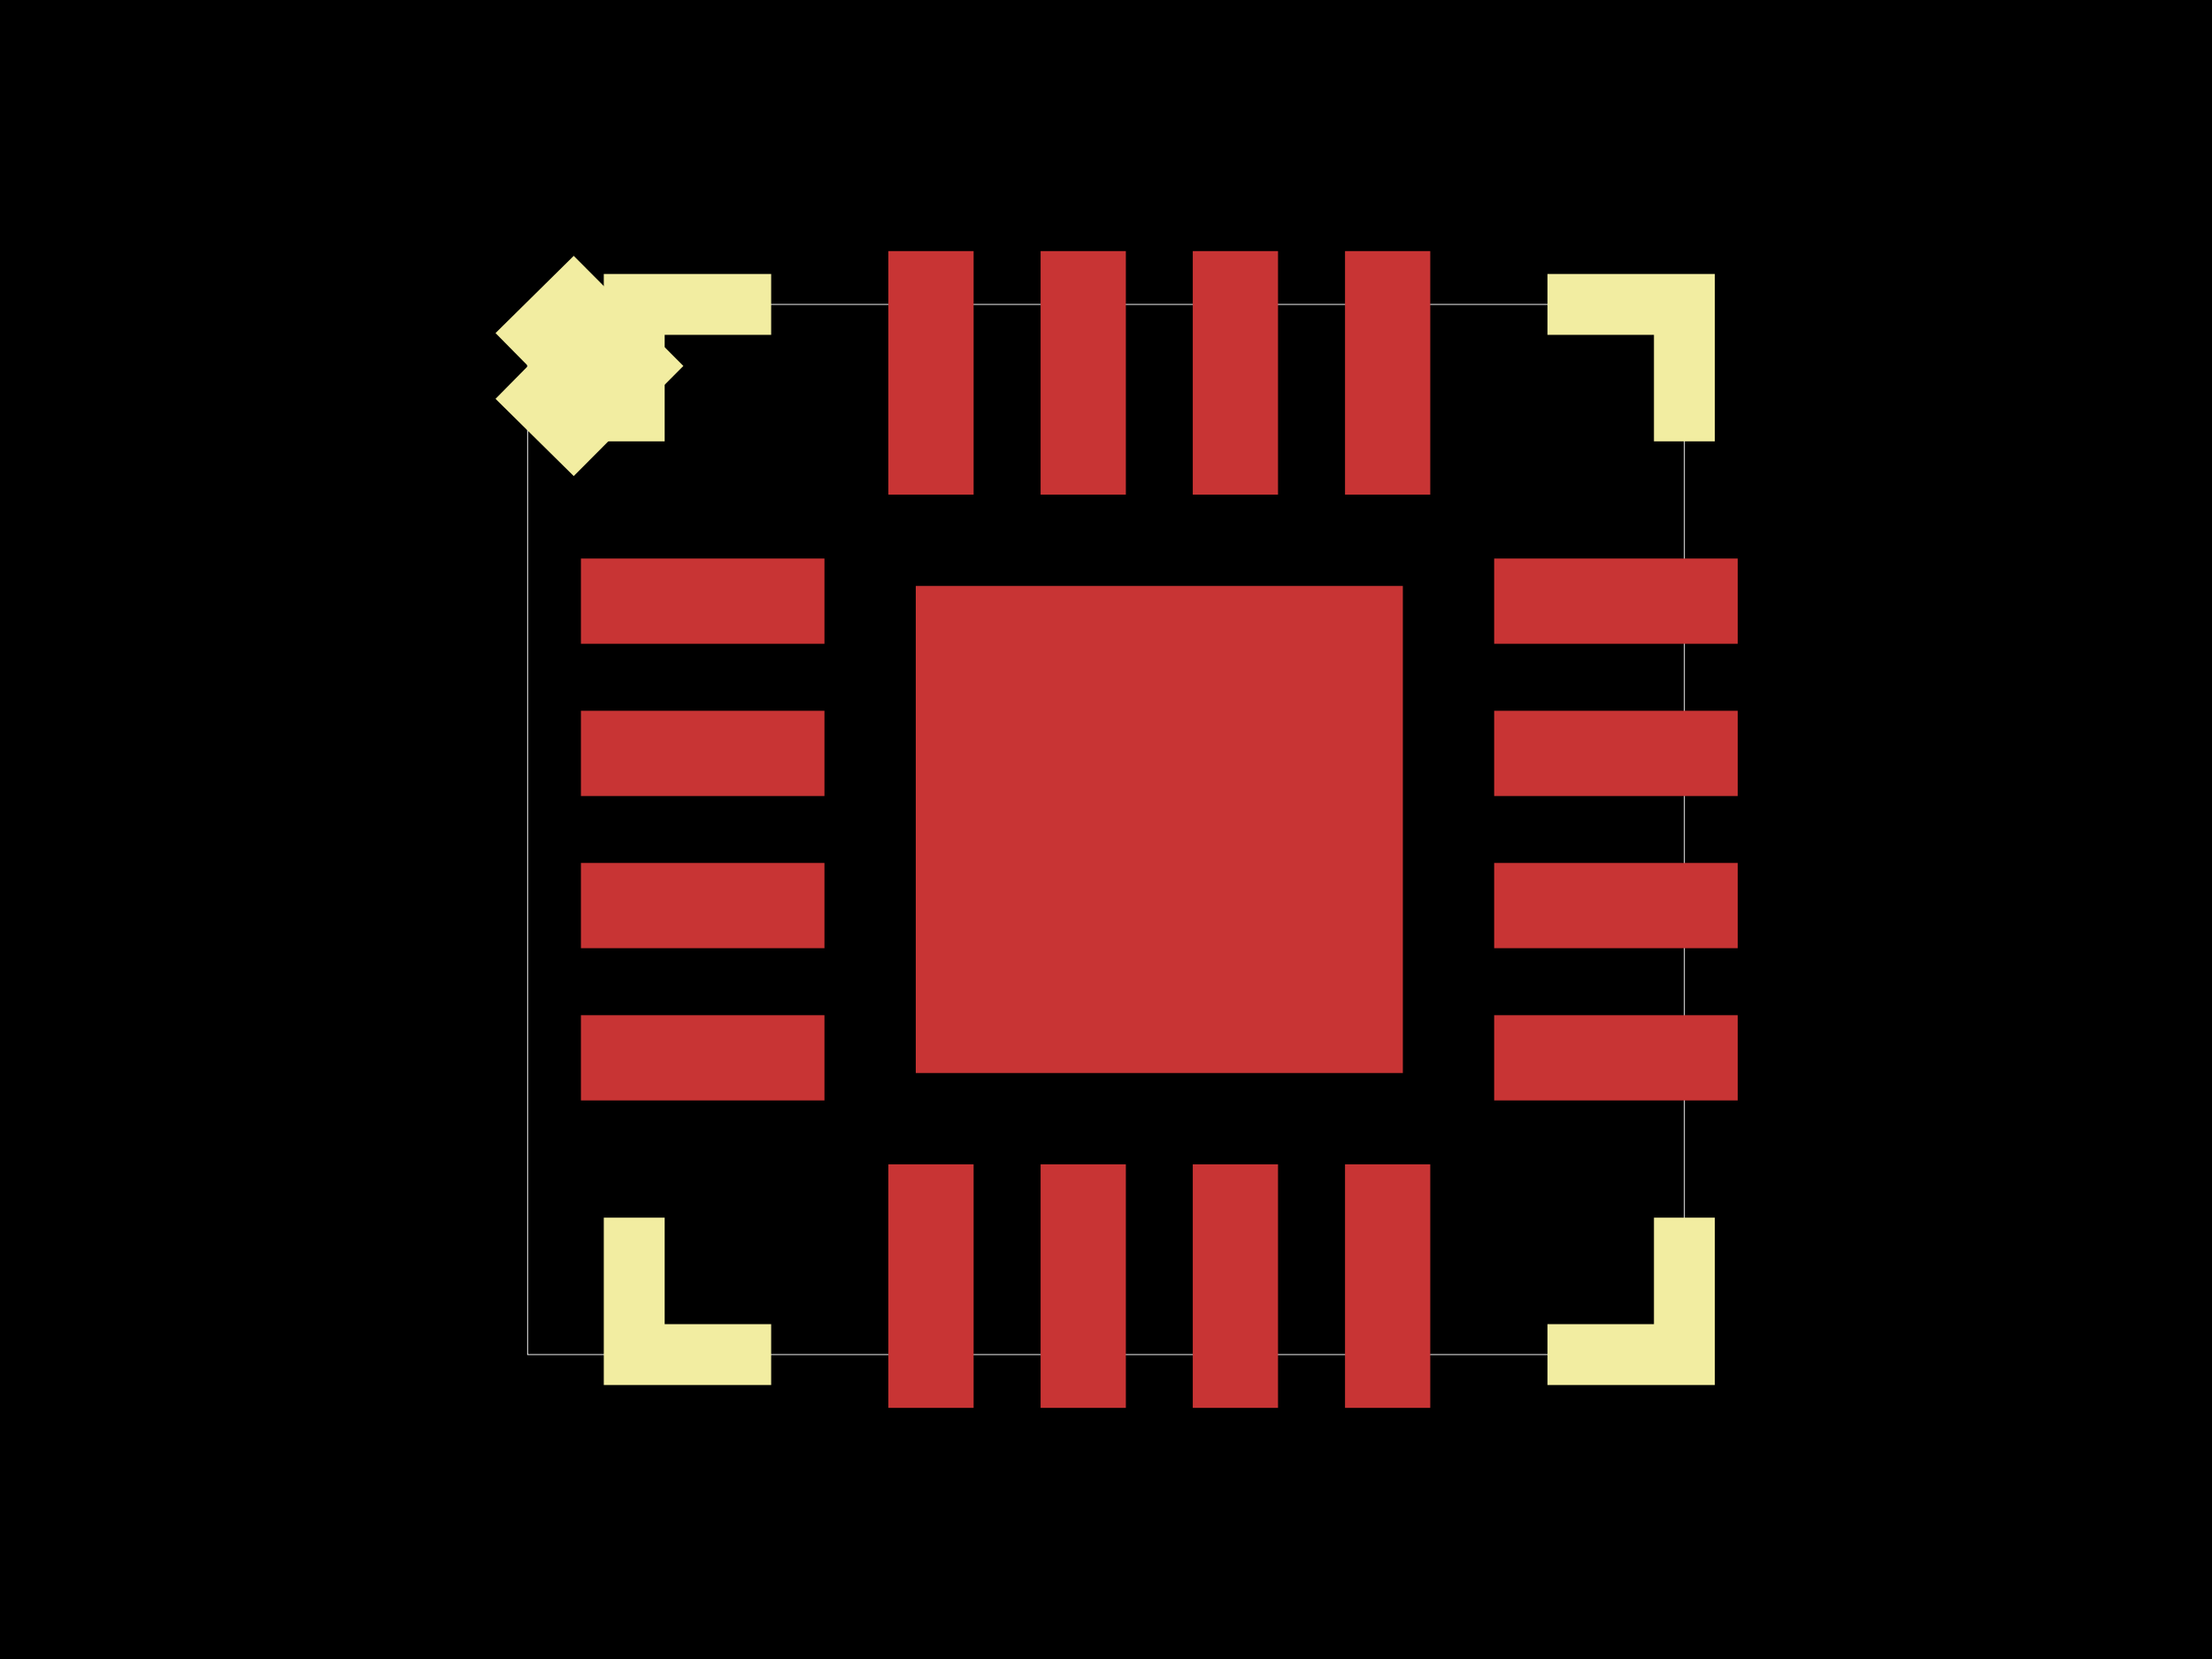
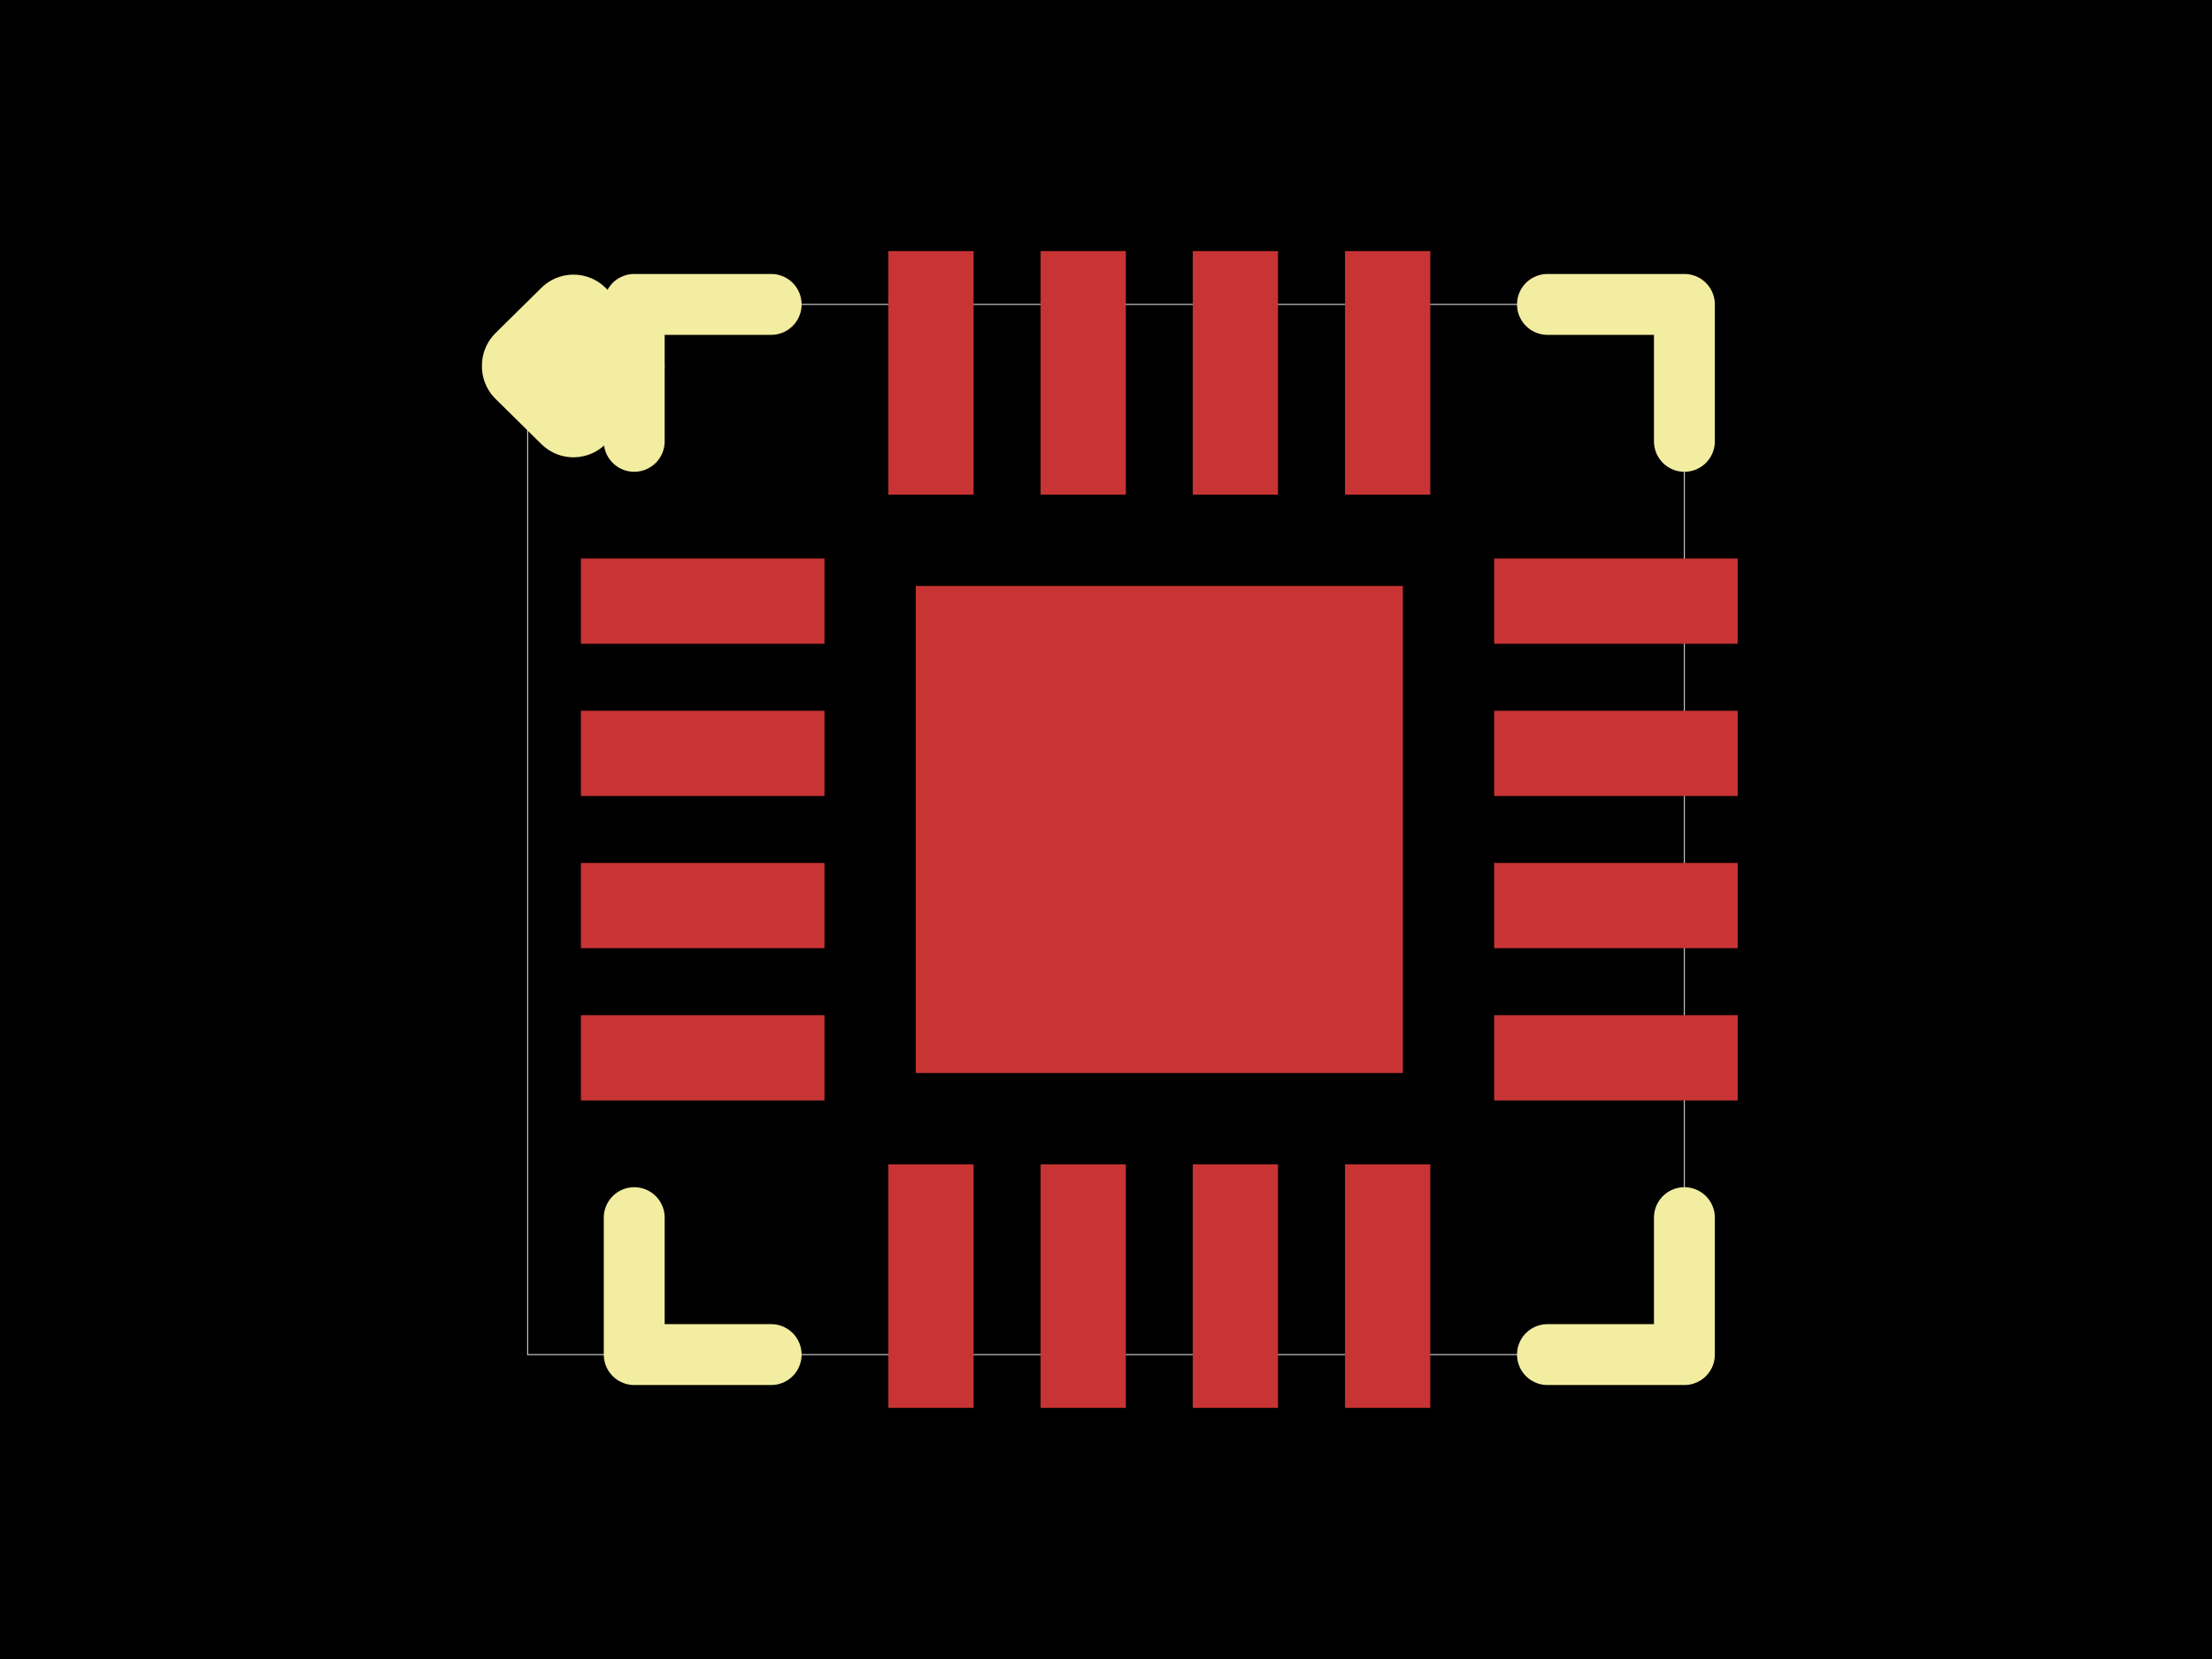
<svg xmlns="http://www.w3.org/2000/svg" width="800" height="600">
-   <style>
-               .boundary { fill: #000; }
-               .pcb-board { fill: none; }
-               .pcb-trace { fill: none; }
-               .pcb-hole-outer { fill: rgb(200, 52, 52); }
-               .pcb-hole-inner { fill: rgb(255, 38, 226); }
-               .pcb-pad { }
-               .pcb-boundary { fill: none; stroke: #fff; stroke-width: 0.3; }
-               .pcb-silkscreen { fill: none; }
-               .pcb-silkscreen-top { stroke: #f2eda1; }
-               .pcb-silkscreen-bottom { stroke: #f2eda1; }
-               .pcb-silkscreen-text { fill: #f2eda1; }
-             </style>
-   <rect class="boundary" x="0" y="0" width="800" height="600" />
-   <rect class="pcb-boundary" x="190.814" y="110.095" width="418.372" height="379.81" />
-   <g transform="translate(419.2813, 299.9944) rotate(0) scale(1, -1)">
-     <rect class="pcb-component" x="0" y="0" width="0" height="0" />
-     <rect class="pcb-component-outline" x="0" y="0" width="0" height="0" />
-   </g>
-   <rect class="pcb-pad" fill="rgb(200, 52, 52)" x="210.101" y="202.002" width="88.076" height="30.828" />
-   <rect class="pcb-pad" fill="rgb(200, 52, 52)" x="210.101" y="257.064" width="88.076" height="30.828" />
-   <rect class="pcb-pad" fill="rgb(200, 52, 52)" x="210.101" y="312.097" width="88.076" height="30.828" />
-   <rect class="pcb-pad" fill="rgb(200, 52, 52)" x="210.101" y="367.159" width="88.076" height="30.828" />
-   <rect class="pcb-pad" fill="rgb(200, 52, 52)" x="321.289" y="421.099" width="30.828" height="88.076" />
-   <rect class="pcb-pad" fill="rgb(200, 52, 52)" x="376.351" y="421.099" width="30.828" height="88.076" />
-   <rect class="pcb-pad" fill="rgb(200, 52, 52)" x="431.384" y="421.099" width="30.828" height="88.076" />
-   <rect class="pcb-pad" fill="rgb(200, 52, 52)" x="486.446" y="421.099" width="30.828" height="88.076" />
-   <rect class="pcb-pad" fill="rgb(200, 52, 52)" x="540.386" y="367.159" width="88.076" height="30.828" />
-   <rect class="pcb-pad" fill="rgb(200, 52, 52)" x="540.386" y="312.097" width="88.076" height="30.828" />
-   <rect class="pcb-pad" fill="rgb(200, 52, 52)" x="540.386" y="257.064" width="88.076" height="30.828" />
-   <rect class="pcb-pad" fill="rgb(200, 52, 52)" x="540.386" y="202.002" width="88.076" height="30.828" />
-   <rect class="pcb-pad" fill="rgb(200, 52, 52)" x="486.446" y="90.814" width="30.828" height="88.076" />
-   <rect class="pcb-pad" fill="rgb(200, 52, 52)" x="431.384" y="90.814" width="30.828" height="88.076" />
-   <rect class="pcb-pad" fill="rgb(200, 52, 52)" x="376.351" y="90.814" width="30.828" height="88.076" />
-   <rect class="pcb-pad" fill="rgb(200, 52, 52)" x="321.289" y="90.814" width="30.828" height="88.076" />
-   <rect class="pcb-pad" fill="rgb(200, 52, 52)" x="331.205" y="211.918" width="176.152" height="176.152" />
-   <path class="pcb-silkscreen pcb-silkscreen-top" d="M 229.377 159.62 L 229.377 110.095 L 278.901 110.095" stroke-width="22.019" data-pcb-component-id="pcb_component_1" data-pcb-silkscreen-path-id="pcb_silkscreen_path_38" />
-   <path class="pcb-silkscreen pcb-silkscreen-top" d="M 559.662 110.095 L 609.186 110.095 L 609.186 159.62" stroke-width="22.019" data-pcb-component-id="pcb_component_1" data-pcb-silkscreen-path-id="pcb_silkscreen_path_39" />
-   <path class="pcb-silkscreen pcb-silkscreen-top" d="M 559.662 489.905 L 609.186 489.905 L 609.186 440.38" stroke-width="22.019" data-pcb-component-id="pcb_component_1" data-pcb-silkscreen-path-id="pcb_silkscreen_path_40" />
-   <path class="pcb-silkscreen pcb-silkscreen-top" d="M 278.901 489.905 L 229.377 489.905 L 229.377 440.38" stroke-width="22.019" data-pcb-component-id="pcb_component_1" data-pcb-silkscreen-path-id="pcb_silkscreen_path_41" />
-   <path class="pcb-silkscreen pcb-silkscreen-top" d="M 190.814 132.215 L 207.399 115.839 L 223.845 132.355 L 207.399 148.87 L 190.814 132.495" stroke-width="33.028" data-pcb-component-id="pcb_component_1" data-pcb-silkscreen-path-id="pcb_silkscreen_arc_42" />
+   <style />
+   <rect class="boundary" x="0" y="0" fill="#000" width="800" height="600" />
+   <rect class="pcb-boundary" fill="none" stroke="#fff" stroke-width="0.3" x="190.814" y="110.095" width="418.372" height="379.81" />
+   <rect class="pcb-pad" fill="rgb(200, 52, 52)" x="210.101" y="202.002" width="88.076" height="30.828" data-layer="top" />
+   <rect class="pcb-pad" fill="rgb(200, 52, 52)" x="210.101" y="257.064" width="88.076" height="30.828" data-layer="top" />
+   <rect class="pcb-pad" fill="rgb(200, 52, 52)" x="210.101" y="312.097" width="88.076" height="30.828" data-layer="top" />
+   <rect class="pcb-pad" fill="rgb(200, 52, 52)" x="210.101" y="367.159" width="88.076" height="30.828" data-layer="top" />
+   <rect class="pcb-pad" fill="rgb(200, 52, 52)" x="321.289" y="421.099" width="30.828" height="88.076" data-layer="top" />
+   <rect class="pcb-pad" fill="rgb(200, 52, 52)" x="376.351" y="421.099" width="30.828" height="88.076" data-layer="top" />
+   <rect class="pcb-pad" fill="rgb(200, 52, 52)" x="431.384" y="421.099" width="30.828" height="88.076" data-layer="top" />
+   <rect class="pcb-pad" fill="rgb(200, 52, 52)" x="486.446" y="421.099" width="30.828" height="88.076" data-layer="top" />
+   <rect class="pcb-pad" fill="rgb(200, 52, 52)" x="540.386" y="367.159" width="88.076" height="30.828" data-layer="top" />
+   <rect class="pcb-pad" fill="rgb(200, 52, 52)" x="540.386" y="312.097" width="88.076" height="30.828" data-layer="top" />
+   <rect class="pcb-pad" fill="rgb(200, 52, 52)" x="540.386" y="257.064" width="88.076" height="30.828" data-layer="top" />
+   <rect class="pcb-pad" fill="rgb(200, 52, 52)" x="540.386" y="202.002" width="88.076" height="30.828" data-layer="top" />
+   <rect class="pcb-pad" fill="rgb(200, 52, 52)" x="486.446" y="90.814" width="30.828" height="88.076" data-layer="top" />
+   <rect class="pcb-pad" fill="rgb(200, 52, 52)" x="431.384" y="90.814" width="30.828" height="88.076" data-layer="top" />
+   <rect class="pcb-pad" fill="rgb(200, 52, 52)" x="376.351" y="90.814" width="30.828" height="88.076" data-layer="top" />
+   <rect class="pcb-pad" fill="rgb(200, 52, 52)" x="321.289" y="90.814" width="30.828" height="88.076" data-layer="top" />
+   <rect class="pcb-pad" fill="rgb(200, 52, 52)" x="331.205" y="211.918" width="176.152" height="176.152" data-layer="top" />
+   <path class="pcb-silkscreen pcb-silkscreen-top" d="M 229.377 159.62 L 229.377 110.095 L 278.901 110.095" fill="none" stroke="#f2eda1" stroke-width="22.019" stroke-linecap="round" stroke-linejoin="round" data-pcb-component-id="pcb_component_1" data-pcb-silkscreen-path-id="pcb_silkscreen_path_38" />
+   <path class="pcb-silkscreen pcb-silkscreen-top" d="M 559.662 110.095 L 609.186 110.095 L 609.186 159.62" fill="none" stroke="#f2eda1" stroke-width="22.019" stroke-linecap="round" stroke-linejoin="round" data-pcb-component-id="pcb_component_1" data-pcb-silkscreen-path-id="pcb_silkscreen_path_39" />
+   <path class="pcb-silkscreen pcb-silkscreen-top" d="M 559.662 489.905 L 609.186 489.905 L 609.186 440.38" fill="none" stroke="#f2eda1" stroke-width="22.019" stroke-linecap="round" stroke-linejoin="round" data-pcb-component-id="pcb_component_1" data-pcb-silkscreen-path-id="pcb_silkscreen_path_40" />
+   <path class="pcb-silkscreen pcb-silkscreen-top" d="M 278.901 489.905 L 229.377 489.905 L 229.377 440.38" fill="none" stroke="#f2eda1" stroke-width="22.019" stroke-linecap="round" stroke-linejoin="round" data-pcb-component-id="pcb_component_1" data-pcb-silkscreen-path-id="pcb_silkscreen_path_41" />
+   <path class="pcb-silkscreen pcb-silkscreen-top" d="M 190.814 132.215 L 207.399 115.839 L 223.845 132.355 L 207.399 148.87 L 190.814 132.495" fill="none" stroke="#f2eda1" stroke-width="33.028" stroke-linecap="round" stroke-linejoin="round" data-pcb-component-id="pcb_component_1" data-pcb-silkscreen-path-id="pcb_silkscreen_arc_42" />
</svg>
